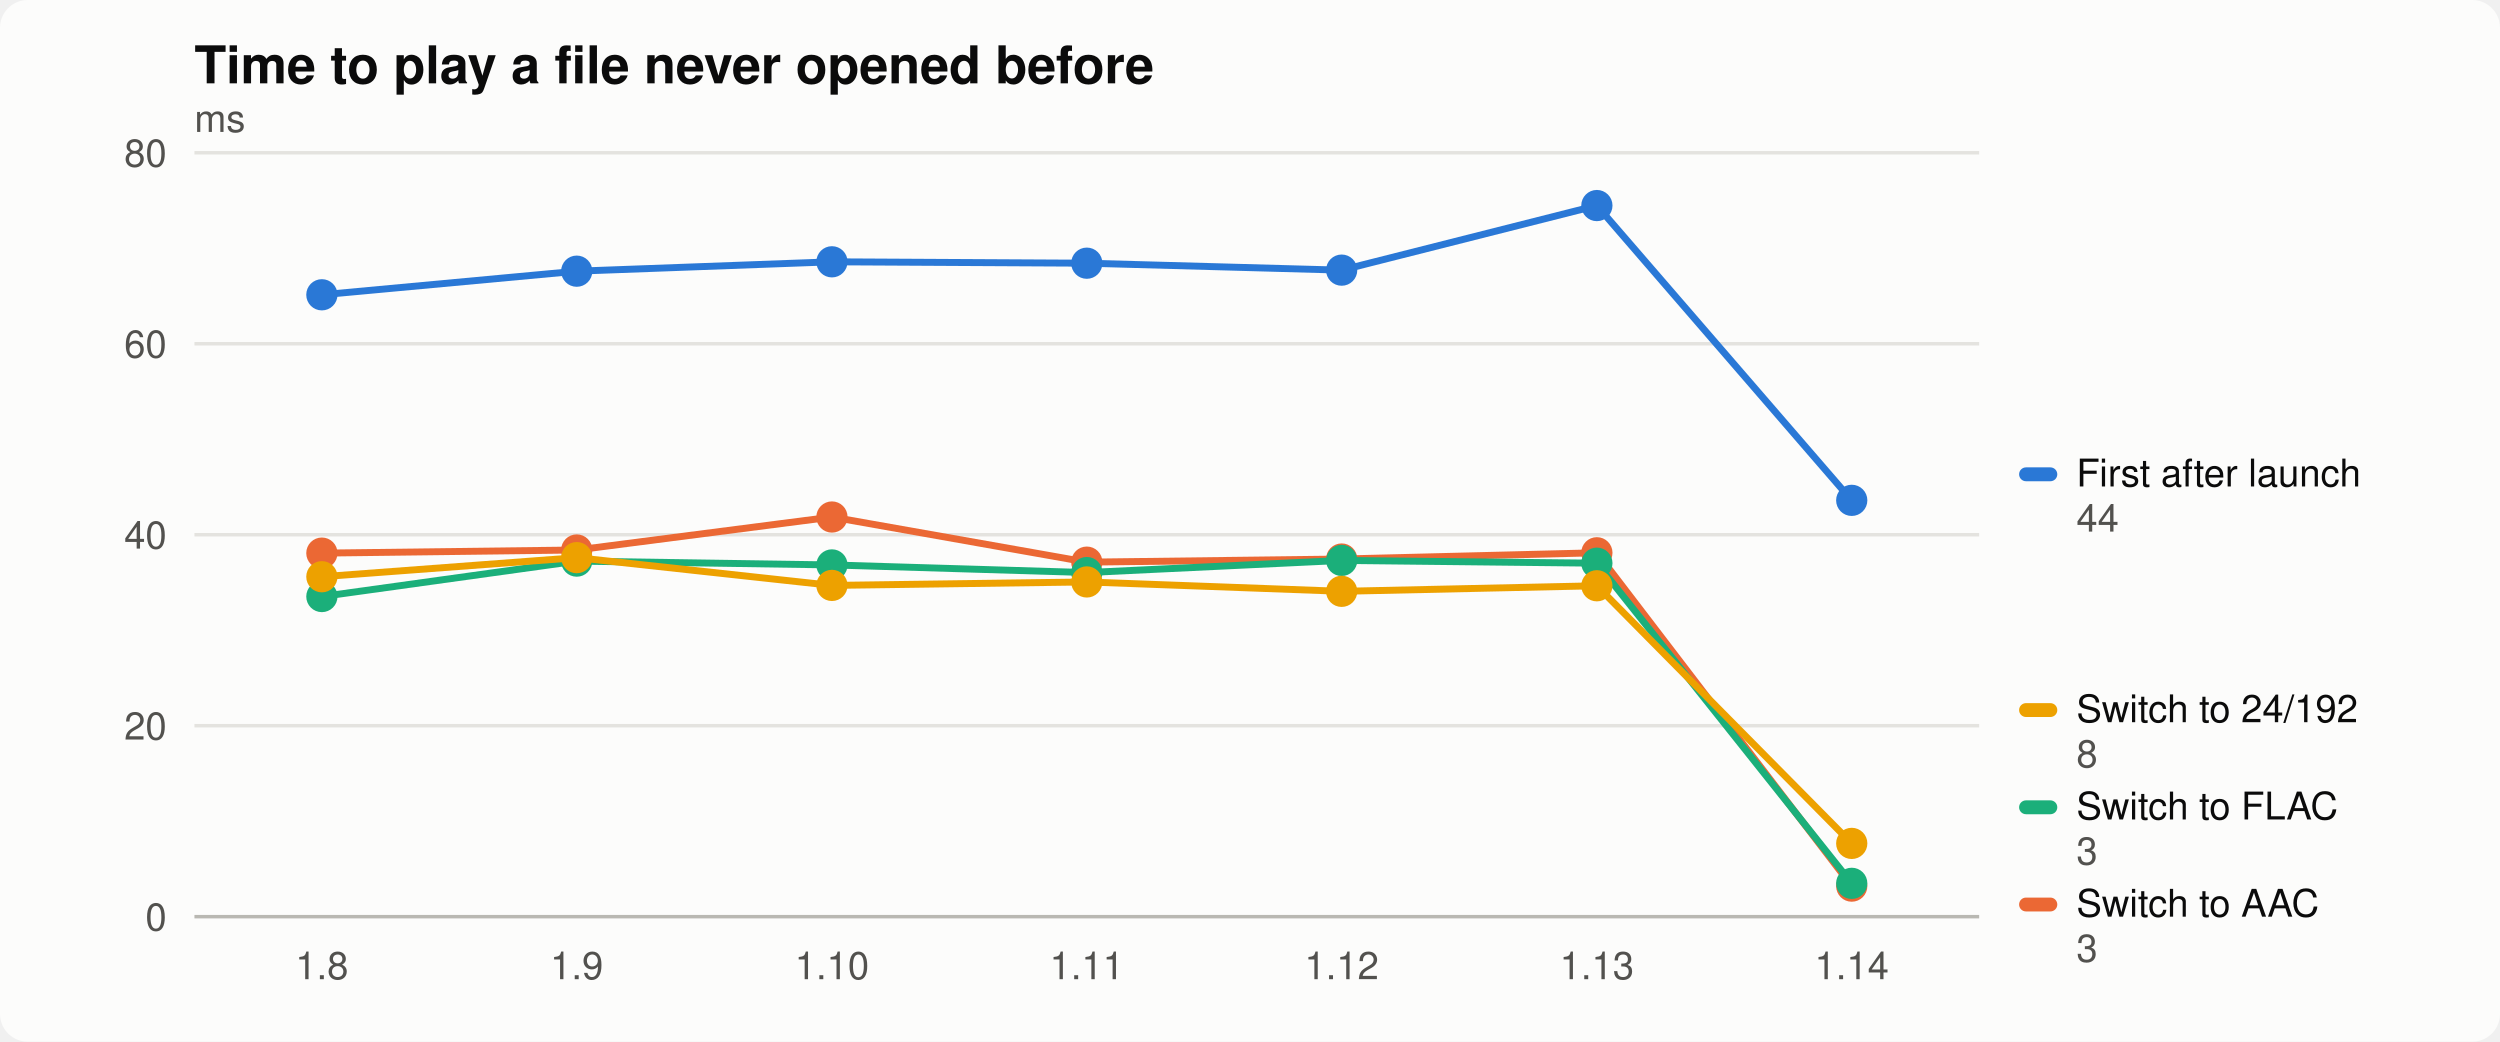
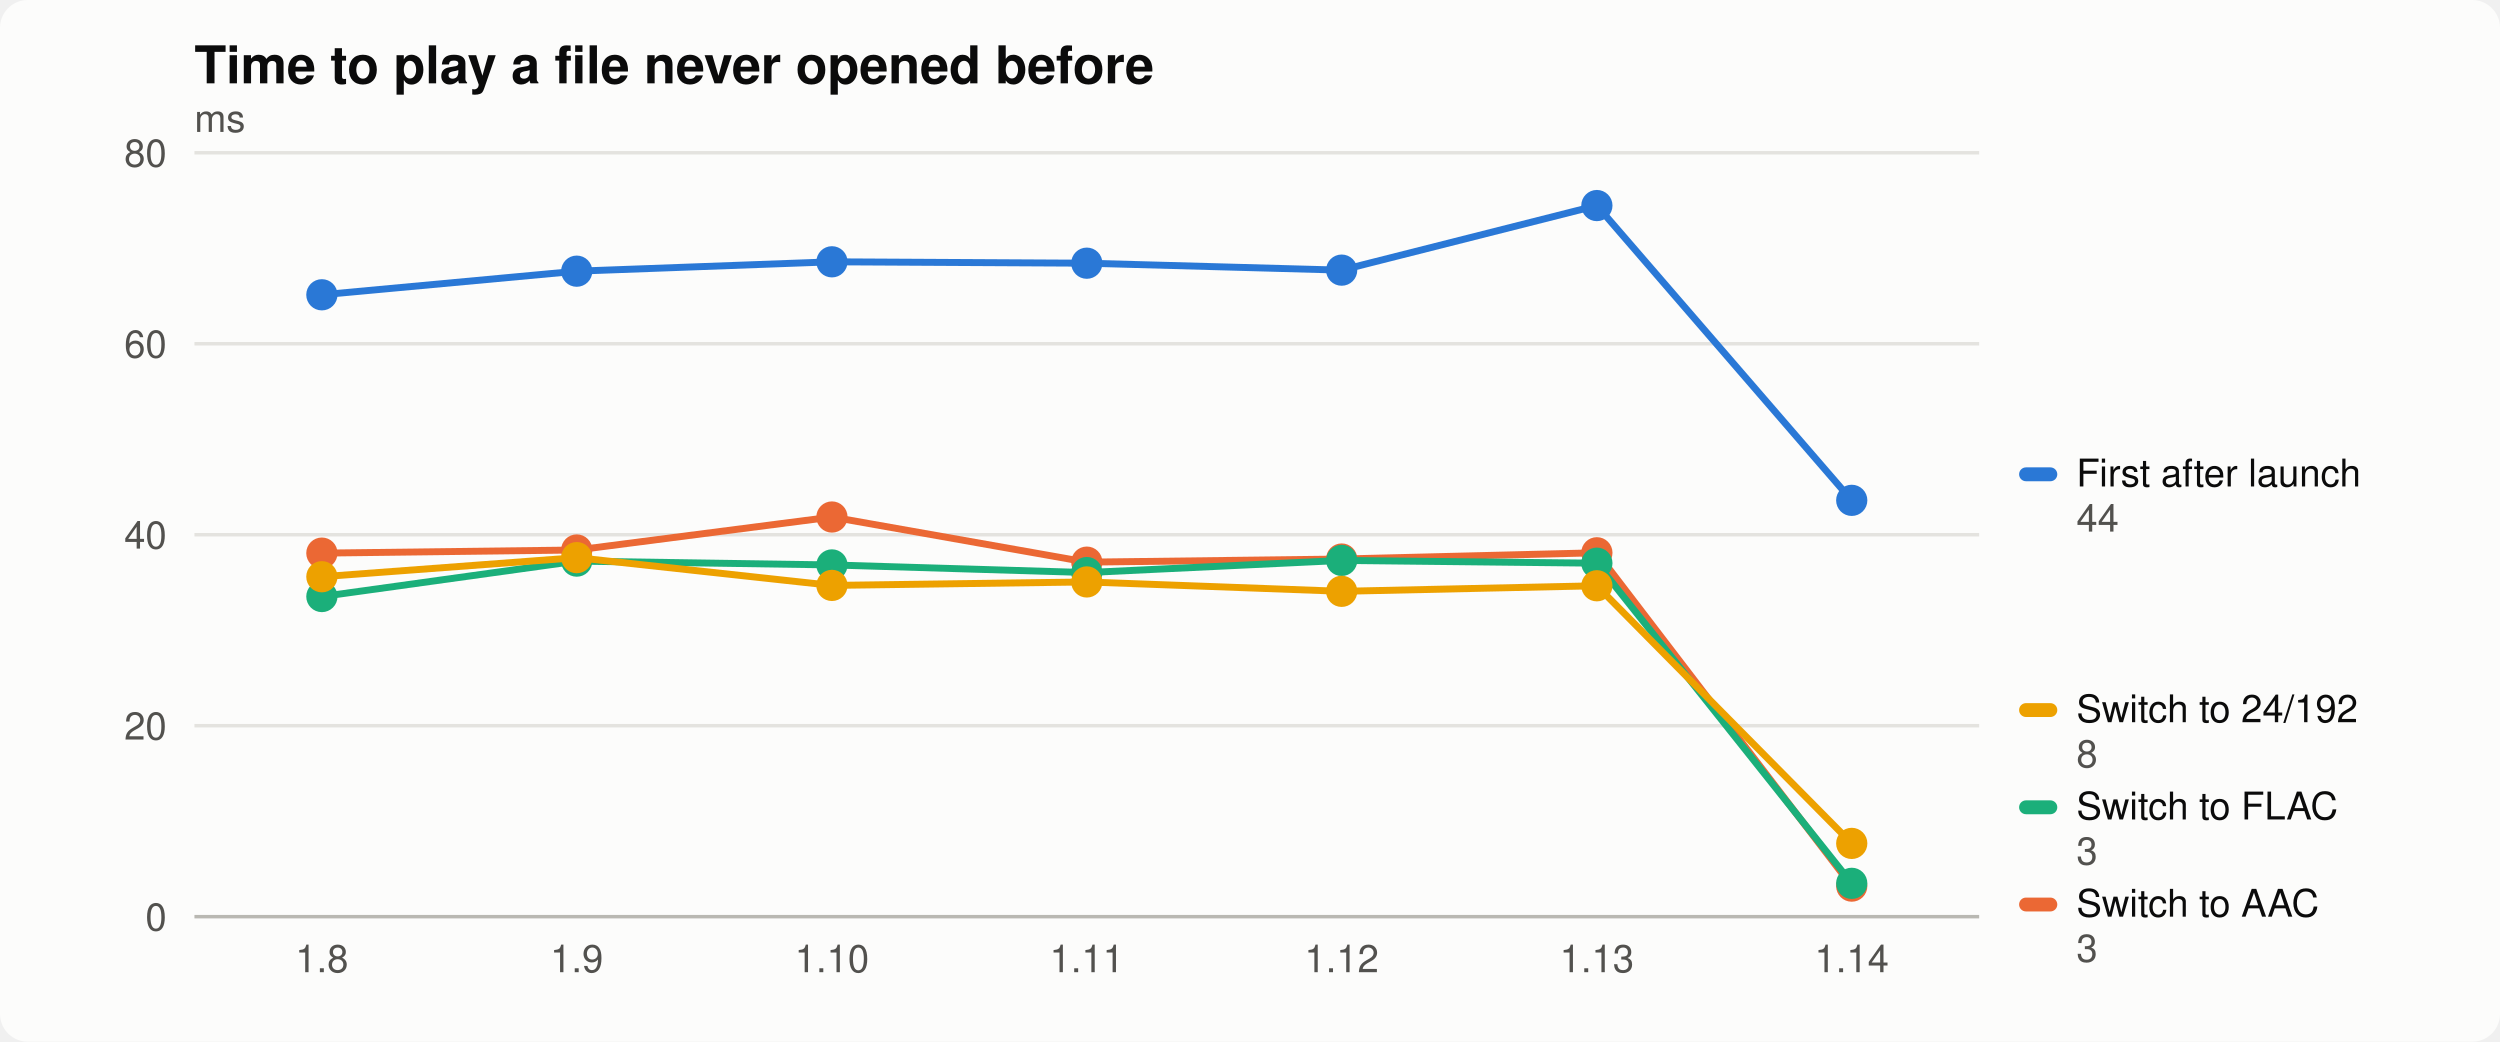
<svg xmlns="http://www.w3.org/2000/svg" viewBox="0 0 720 300" width="720" height="300" font-family="-apple-system,BlinkMacSystemFont,Segoe UI,Helvetica,Arial,sans-serif" role="img" aria-label="Time to play a file never opened before">
  <style>.bg{fill:#fcfcfb}.t{fill:#0b0b0b}.m{fill:#52514e}.g{stroke:#e4e3df}.a{stroke:#b9b8b2}.s0{stroke:#2a78d6;fill:#2a78d6}.s1{stroke:#eb6834;fill:#eb6834}.s2{stroke:#1baf7a;fill:#1baf7a}.s3{stroke:#eda100;fill:#eda100}@media (prefers-color-scheme:dark){.bg{fill:#1a1a19}.t{fill:#ffffff}.m{fill:#c3c2b7}.g{stroke:#2f2f2d}.a{stroke:#555550}.s0{stroke:#3987e5;fill:#3987e5}.s1{stroke:#d95926;fill:#d95926}.s2{stroke:#199e70;fill:#199e70}.s3{stroke:#c98500;fill:#c98500}}.l{fill:none;stroke-width:2;stroke-linejoin:round;stroke-linecap:round}</style>
  <rect class="bg" width="720" height="300" rx="8" />
  <text class="t" x="56" y="24" font-size="15" font-weight="600">Time to play a file never opened before</text>
  <text class="m" x="56" y="38" font-size="11">ms</text>
  <line class="a" x1="56" x2="570" y1="264.0" y2="264.0" />
  <text class="m" x="48" y="268.0" font-size="11" text-anchor="end">0</text>
  <line class="g" x1="56" x2="570" y1="209.0" y2="209.0" />
  <text class="m" x="48" y="213.0" font-size="11" text-anchor="end">20</text>
  <line class="g" x1="56" x2="570" y1="154.0" y2="154.0" />
  <text class="m" x="48" y="158.0" font-size="11" text-anchor="end">40</text>
  <line class="g" x1="56" x2="570" y1="99.0" y2="99.0" />
  <text class="m" x="48" y="103.0" font-size="11" text-anchor="end">60</text>
  <line class="g" x1="56" x2="570" y1="44.0" y2="44.0" />
  <text class="m" x="48" y="48.0" font-size="11" text-anchor="end">80</text>
-   <text class="m" x="92.7" y="282" font-size="11" text-anchor="middle">1.8</text>
-   <text class="m" x="166.1" y="282" font-size="11" text-anchor="middle">1.9</text>
-   <text class="m" x="239.6" y="282" font-size="11" text-anchor="middle">1.10</text>
-   <text class="m" x="313.0" y="282" font-size="11" text-anchor="middle">1.11</text>
-   <text class="m" x="386.4" y="282" font-size="11" text-anchor="middle">1.12</text>
-   <text class="m" x="459.9" y="282" font-size="11" text-anchor="middle">1.13</text>
-   <text class="m" x="533.3" y="282" font-size="11" text-anchor="middle">1.14</text>
+   <text class="m" x="92.7" y="280" font-size="11" text-anchor="middle">1.8</text>
+   <text class="m" x="166.1" y="280" font-size="11" text-anchor="middle">1.9</text>
+   <text class="m" x="239.6" y="280" font-size="11" text-anchor="middle">1.10</text>
+   <text class="m" x="313.0" y="280" font-size="11" text-anchor="middle">1.11</text>
+   <text class="m" x="386.4" y="280" font-size="11" text-anchor="middle">1.12</text>
+   <text class="m" x="459.9" y="280" font-size="11" text-anchor="middle">1.13</text>
+   <text class="m" x="533.3" y="280" font-size="11" text-anchor="middle">1.14</text>
  <path class="l s0" d="M92.7,84.9 L166.1,78.1 L239.6,75.4 L313.0,75.8 L386.4,77.8 L459.9,59.2 L533.3,144.1" />
  <circle class="s0" cx="92.7" cy="84.9" r="4" stroke="none" />
  <circle class="s0" cx="166.1" cy="78.1" r="4" stroke="none" />
  <circle class="s0" cx="239.6" cy="75.4" r="4" stroke="none" />
  <circle class="s0" cx="313.0" cy="75.8" r="4" stroke="none" />
  <circle class="s0" cx="386.4" cy="77.8" r="4" stroke="none" />
  <circle class="s0" cx="459.9" cy="59.2" r="4" stroke="none" />
  <circle class="s0" cx="533.3" cy="144.1" r="4" stroke="none" />
  <path class="l s1" d="M92.7,159.3 L166.1,158.4 L239.6,148.9 L313.0,161.9 L386.4,161.0 L459.9,159.2 L533.3,255.2" />
  <circle class="s1" cx="92.7" cy="159.3" r="4" stroke="none" />
  <circle class="s1" cx="166.1" cy="158.4" r="4" stroke="none" />
  <circle class="s1" cx="239.6" cy="148.9" r="4" stroke="none" />
  <circle class="s1" cx="313.0" cy="161.9" r="4" stroke="none" />
  <circle class="s1" cx="386.4" cy="161.0" r="4" stroke="none" />
  <circle class="s1" cx="459.9" cy="159.2" r="4" stroke="none" />
  <circle class="s1" cx="533.3" cy="255.2" r="4" stroke="none" />
  <path class="l s2" d="M92.7,171.8 L166.1,161.6 L239.6,162.7 L313.0,164.9 L386.4,161.4 L459.9,162.2 L533.3,254.4" />
  <circle class="s2" cx="92.7" cy="171.8" r="4" stroke="none" />
  <circle class="s2" cx="166.1" cy="161.6" r="4" stroke="none" />
  <circle class="s2" cx="239.6" cy="162.7" r="4" stroke="none" />
  <circle class="s2" cx="313.0" cy="164.9" r="4" stroke="none" />
  <circle class="s2" cx="386.4" cy="161.4" r="4" stroke="none" />
  <circle class="s2" cx="459.9" cy="162.2" r="4" stroke="none" />
  <circle class="s2" cx="533.3" cy="254.4" r="4" stroke="none" />
  <path class="l s3" d="M92.7,166.1 L166.1,160.6 L239.6,168.6 L313.0,167.6 L386.4,170.3 L459.9,168.7 L533.3,242.9" />
  <circle class="s3" cx="92.7" cy="166.1" r="4" stroke="none" />
  <circle class="s3" cx="166.1" cy="160.6" r="4" stroke="none" />
  <circle class="s3" cx="239.6" cy="168.6" r="4" stroke="none" />
  <circle class="s3" cx="313.0" cy="167.6" r="4" stroke="none" />
  <circle class="s3" cx="386.4" cy="170.3" r="4" stroke="none" />
  <circle class="s3" cx="459.9" cy="168.7" r="4" stroke="none" />
  <circle class="s3" cx="533.3" cy="242.9" r="4" stroke="none" />
  <rect class="s0" x="582" y="135.1" width="10" height="3" rx="1.5" stroke="none" />
  <text class="t" x="598" y="140.1" font-size="11">First after launch</text>
  <text class="m" x="598" y="153.1" font-size="11">44</text>
  <rect class="s3" x="582" y="203.0" width="10" height="3" rx="1.5" stroke="none" />
  <text class="t" x="598" y="208.0" font-size="11">Switch to 24/192</text>
  <text class="m" x="598" y="221.0" font-size="11">8</text>
  <rect class="s2" x="582" y="231.0" width="10" height="3" rx="1.5" stroke="none" />
  <text class="t" x="598" y="236.0" font-size="11">Switch to FLAC</text>
  <text class="m" x="598" y="249.0" font-size="11">3</text>
  <rect class="s1" x="582" y="259.0" width="10" height="3" rx="1.5" stroke="none" />
  <text class="t" x="598" y="264.0" font-size="11">Switch to AAC</text>
  <text class="m" x="598" y="277.0" font-size="11">3</text>
</svg>
